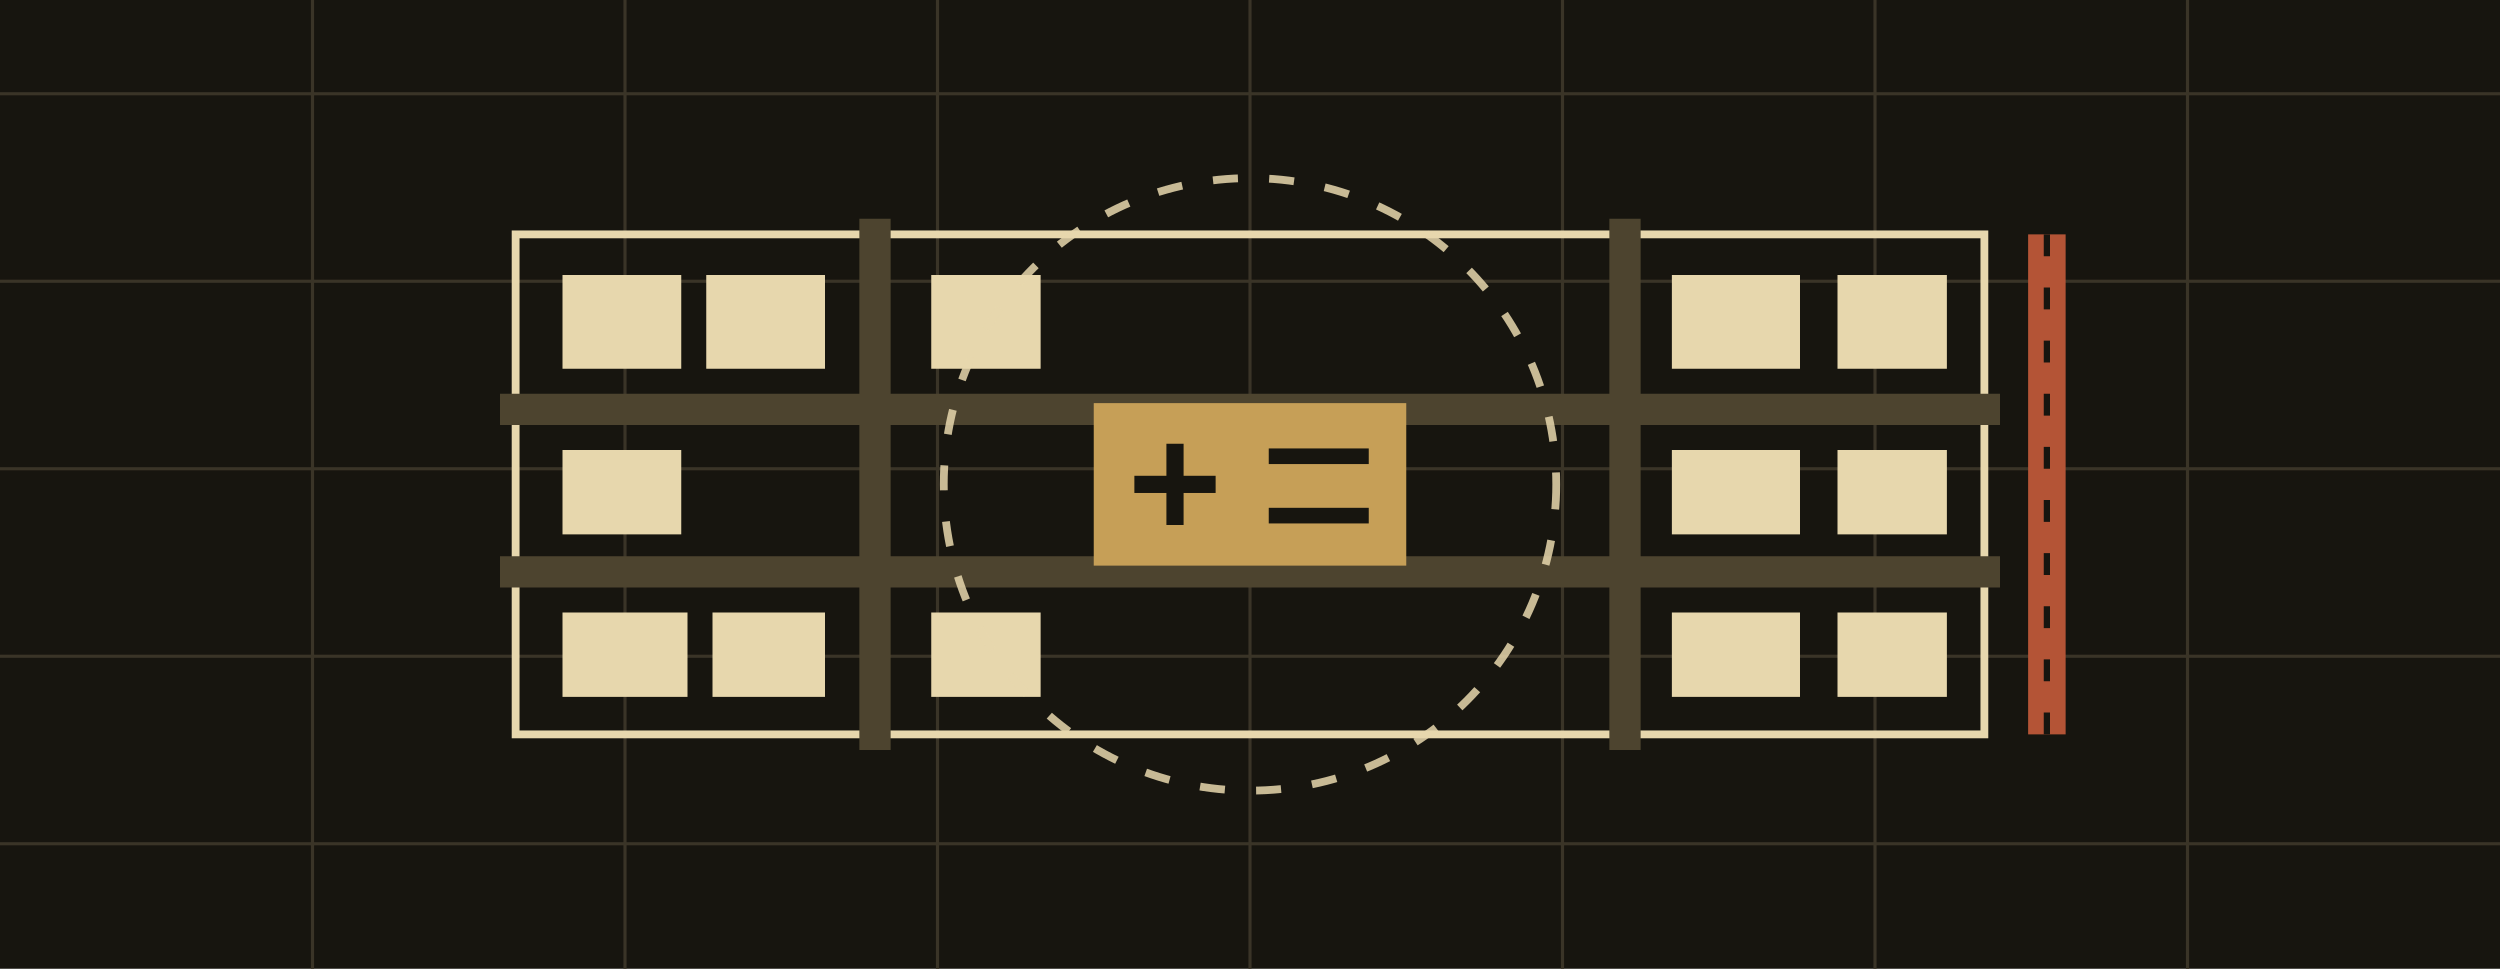
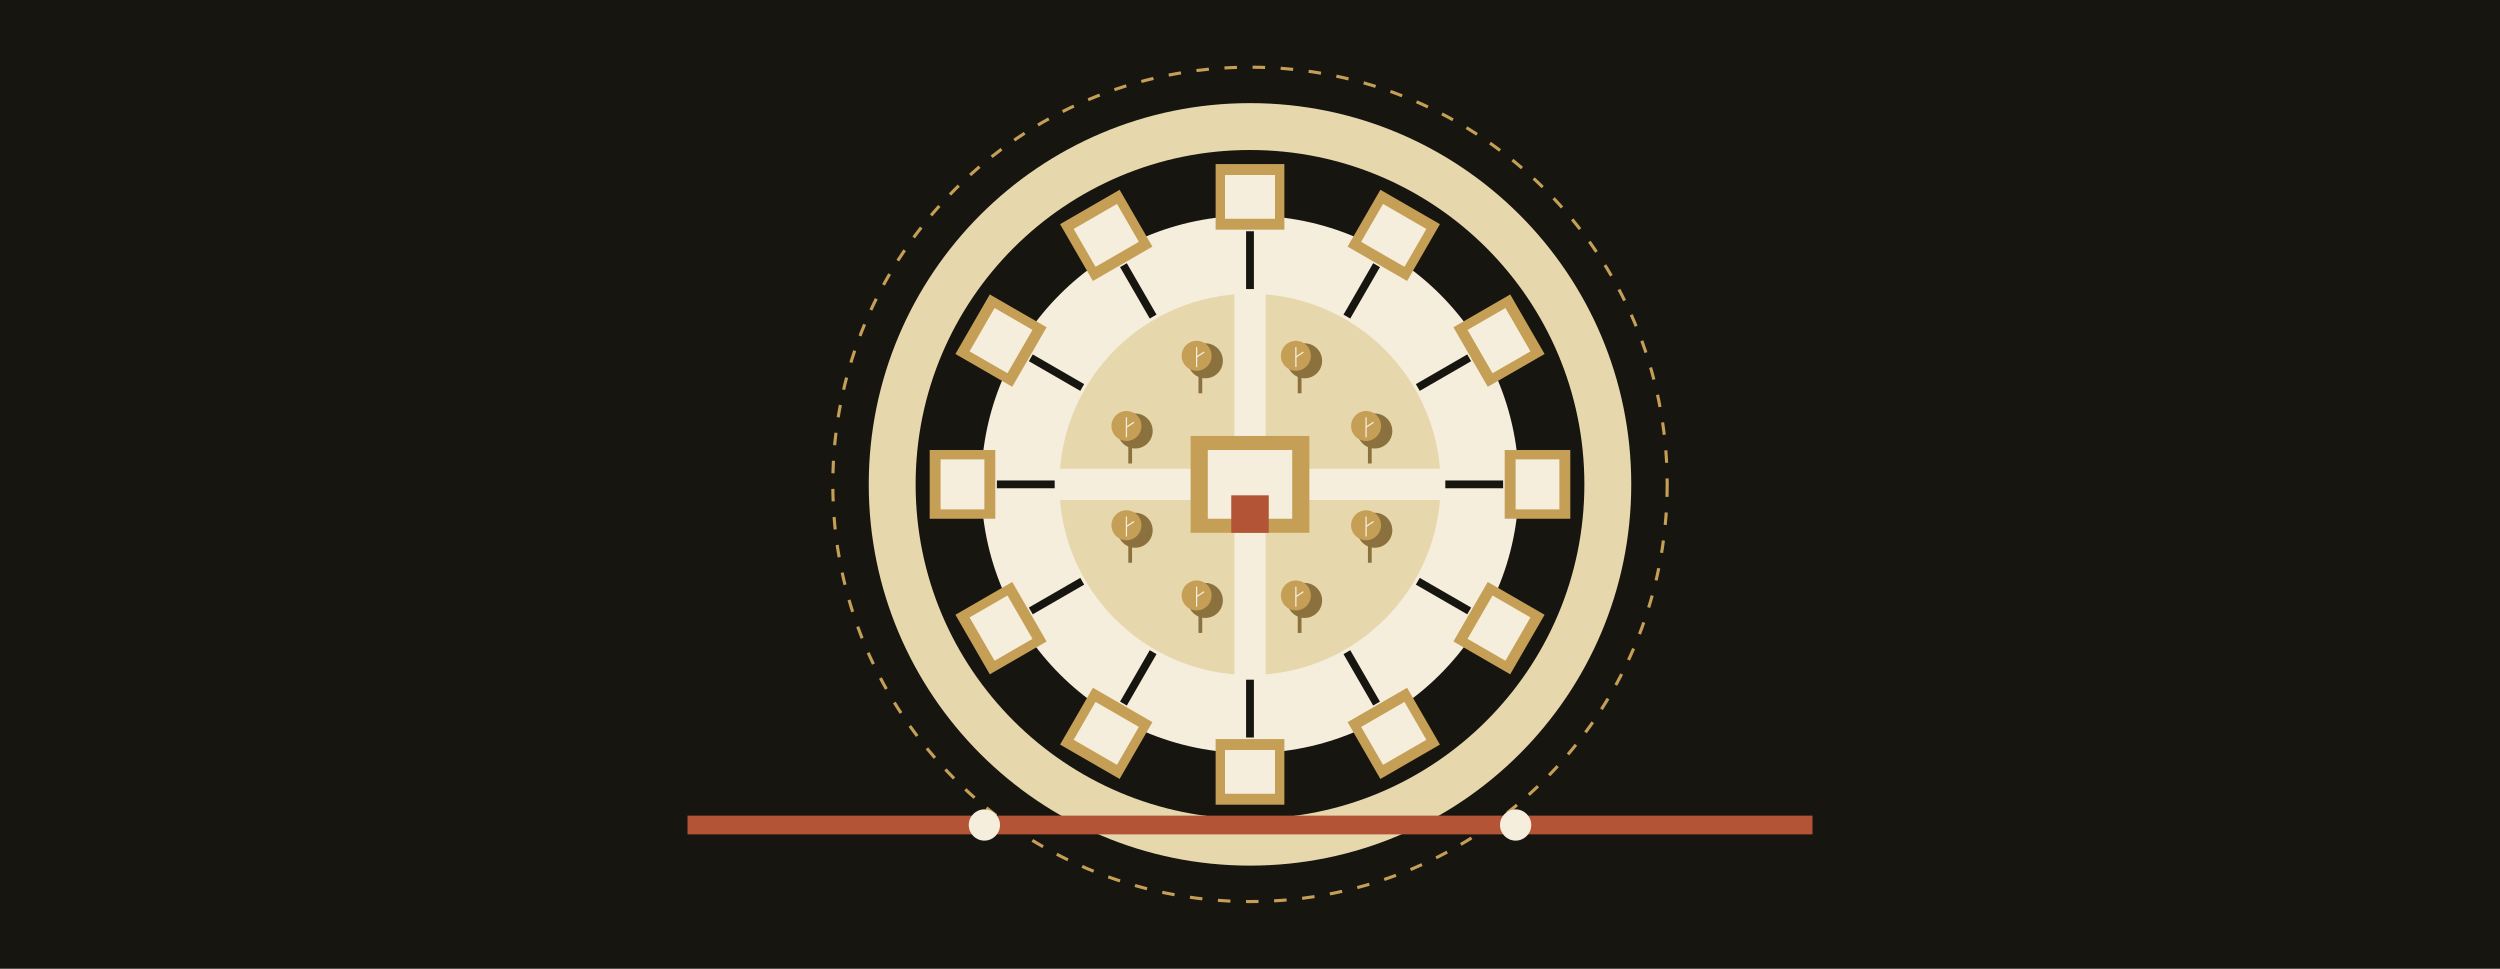
<svg xmlns="http://www.w3.org/2000/svg" viewBox="0 0 1600 620" role="img" aria-labelledby="title desc">
-   <rect width="1600" height="620" fill="#17150f" />
-   <g stroke="#3a3427" stroke-width="2">
-     <path d="M0 60h1600M0 180h1600M0 300h1600M0 420h1600M0 540h1600M200 0v620M400 0v620M600 0v620M800 0v620M1000 0v620M1200 0v620M1400 0v620" />
+   <rect x="0" y="0" width="1600" height="620" fill="#17150f" />
+   <g transform="translate(800 310)">
+     <circle cx="0" cy="0" r="244" fill="#e7d7ad" />
+     <circle cx="0" cy="0" r="214" fill="#17150f" />
+     <circle cx="0" cy="0" r="172" fill="#f6eedd" />
+     <circle cx="0" cy="0" r="122" fill="#e7d7ad" />
+     <g transform="rotate(0)">
+       <rect x="-22" y="-205" width="44" height="42" fill="#c69f57" />
+       <rect x="-16" y="-198" width="32" height="28" fill="#f6eedd" />
+       <path d="M0 -162L0 -124" fill="none" stroke="#17150f" stroke-width="5" />
+     </g>
+     <g transform="rotate(30)">
+       <rect x="-22" y="-205" width="44" height="42" fill="#c69f57" />
+       <rect x="-16" y="-198" width="32" height="28" fill="#f6eedd" />
+       <path d="M0 -162L0 -124" fill="none" stroke="#17150f" stroke-width="5" />
+     </g>
+     <g transform="rotate(60)">
+       <rect x="-22" y="-205" width="44" height="42" fill="#c69f57" />
+       <rect x="-16" y="-198" width="32" height="28" fill="#f6eedd" />
+       <path d="M0 -162L0 -124" fill="none" stroke="#17150f" stroke-width="5" />
+     </g>
+     <g transform="rotate(90)">
+       <rect x="-22" y="-205" width="44" height="42" fill="#c69f57" />
+       <rect x="-16" y="-198" width="32" height="28" fill="#f6eedd" />
+       <path d="M0 -162L0 -124" fill="none" stroke="#17150f" stroke-width="5" />
+     </g>
+     <g transform="rotate(120)">
+       <rect x="-22" y="-205" width="44" height="42" fill="#c69f57" />
+       <rect x="-16" y="-198" width="32" height="28" fill="#f6eedd" />
+       <path d="M0 -162L0 -124" fill="none" stroke="#17150f" stroke-width="5" />
+     </g>
+     <g transform="rotate(150)">
+       <rect x="-22" y="-205" width="44" height="42" fill="#c69f57" />
+       <rect x="-16" y="-198" width="32" height="28" fill="#f6eedd" />
+       <path d="M0 -162L0 -124" fill="none" stroke="#17150f" stroke-width="5" />
+     </g>
+     <g transform="rotate(180)">
+       <rect x="-22" y="-205" width="44" height="42" fill="#c69f57" />
+       <rect x="-16" y="-198" width="32" height="28" fill="#f6eedd" />
+       <path d="M0 -162L0 -124" fill="none" stroke="#17150f" stroke-width="5" />
+     </g>
+     <g transform="rotate(210)">
+       <rect x="-22" y="-205" width="44" height="42" fill="#c69f57" />
+       <rect x="-16" y="-198" width="32" height="28" fill="#f6eedd" />
+       <path d="M0 -162L0 -124" fill="none" stroke="#17150f" stroke-width="5" />
+     </g>
+     <g transform="rotate(240)">
+       <rect x="-22" y="-205" width="44" height="42" fill="#c69f57" />
+       <rect x="-16" y="-198" width="32" height="28" fill="#f6eedd" />
+       <path d="M0 -162L0 -124" fill="none" stroke="#17150f" stroke-width="5" />
+     </g>
+     <g transform="rotate(270)">
+       <rect x="-22" y="-205" width="44" height="42" fill="#c69f57" />
+       <rect x="-16" y="-198" width="32" height="28" fill="#f6eedd" />
+       <path d="M0 -162L0 -124" fill="none" stroke="#17150f" stroke-width="5" />
+     </g>
+     <g transform="rotate(300)">
+       <rect x="-22" y="-205" width="44" height="42" fill="#c69f57" />
+       <rect x="-16" y="-198" width="32" height="28" fill="#f6eedd" />
+       <path d="M0 -162L0 -124" fill="none" stroke="#17150f" stroke-width="5" />
+     </g>
+     <g transform="rotate(330)">
+       <rect x="-22" y="-205" width="44" height="42" fill="#c69f57" />
+       <rect x="-16" y="-198" width="32" height="28" fill="#f6eedd" />
+       <path d="M0 -162L0 -124" fill="none" stroke="#17150f" stroke-width="5" />
+     </g>
+     <path d="M-125 0H125M0-125V125" fill="none" stroke="#f6eedd" stroke-width="20" />
+     <g transform="translate(76.682 31.76272) scale(0.8)">
+       <path d="M0 0v23" fill="none" stroke="#8b713e" stroke-width="3" />
+       <circle cx="4" cy="-3" r="14" fill="#8b713e" />
+       <circle cx="-3" cy="-7" r="12" fill="#c69f57" />
+       <path d="M-3 -14v16m0-8 6-4" fill="none" stroke="#f6eedd" stroke-width="1" />
+     </g>
+     <g transform="translate(31.76272 76.682) scale(0.8)">
+       <path d="M0 0v23" fill="none" stroke="#8b713e" stroke-width="3" />
+       <circle cx="4" cy="-3" r="14" fill="#8b713e" />
+       <circle cx="-3" cy="-7" r="12" fill="#c69f57" />
+       <path d="M-3 -14v16m0-8 6-4" fill="none" stroke="#f6eedd" stroke-width="1" />
+     </g>
+     <g transform="translate(-31.76272 76.682) scale(0.8)">
+       <path d="M0 0v23" fill="none" stroke="#8b713e" stroke-width="3" />
+       <circle cx="4" cy="-3" r="14" fill="#8b713e" />
+       <circle cx="-3" cy="-7" r="12" fill="#c69f57" />
+       <path d="M-3 -14v16m0-8 6-4" fill="none" stroke="#f6eedd" stroke-width="1" />
+     </g>
+     <g transform="translate(-76.682 31.76272) scale(0.8)">
+       <path d="M0 0v23" fill="none" stroke="#8b713e" stroke-width="3" />
+       <circle cx="4" cy="-3" r="14" fill="#8b713e" />
+       <circle cx="-3" cy="-7" r="12" fill="#c69f57" />
+       <path d="M-3 -14v16m0-8 6-4" fill="none" stroke="#f6eedd" stroke-width="1" />
+     </g>
+     <g transform="translate(-76.682 -31.76272) scale(0.8)">
+       <path d="M0 0v23" fill="none" stroke="#8b713e" stroke-width="3" />
+       <circle cx="4" cy="-3" r="14" fill="#8b713e" />
+       <circle cx="-3" cy="-7" r="12" fill="#c69f57" />
+       <path d="M-3 -14v16m0-8 6-4" fill="none" stroke="#f6eedd" stroke-width="1" />
+     </g>
+     <g transform="translate(-31.76272 -76.682) scale(0.8)">
+       <path d="M0 0v23" fill="none" stroke="#8b713e" stroke-width="3" />
+       <circle cx="4" cy="-3" r="14" fill="#8b713e" />
+       <circle cx="-3" cy="-7" r="12" fill="#c69f57" />
+       <path d="M-3 -14v16m0-8 6-4" fill="none" stroke="#f6eedd" stroke-width="1" />
+     </g>
+     <g transform="translate(31.76272 -76.682) scale(0.8)">
+       <path d="M0 0v23" fill="none" stroke="#8b713e" stroke-width="3" />
+       <circle cx="4" cy="-3" r="14" fill="#8b713e" />
+       <circle cx="-3" cy="-7" r="12" fill="#c69f57" />
+       <path d="M-3 -14v16m0-8 6-4" fill="none" stroke="#f6eedd" stroke-width="1" />
+     </g>
+     <g transform="translate(76.682 -31.76272) scale(0.8)">
+       <path d="M0 0v23" fill="none" stroke="#8b713e" stroke-width="3" />
+       <circle cx="4" cy="-3" r="14" fill="#8b713e" />
+       <circle cx="-3" cy="-7" r="12" fill="#c69f57" />
+       <path d="M-3 -14v16m0-8 6-4" fill="none" stroke="#f6eedd" stroke-width="1" />
+     </g>
+     <rect x="-38" y="-31" width="76" height="62" fill="#c69f57" />
+     <rect x="-27" y="-22" width="54" height="44" fill="#f6eedd" />
+     <rect x="-12" y="7" width="24" height="24" fill="#b45436" />
+     <circle cx="0" cy="0" r="267" fill="none" stroke="#c69f57" stroke-width="2" stroke-dasharray="8 10" />
+     <path d="M-360 218H360" fill="none" stroke="#b45436" stroke-width="12" />
+     <circle cx="-170" cy="218" r="10" fill="#f6eedd" />
+     <circle cx="170" cy="218" r="10" fill="#f6eedd" />
  </g>
-   <rect x="330" y="150" width="940" height="320" fill="none" stroke="#e7d7ad" stroke-width="5" />
-   <g stroke="#4d442f" stroke-width="20" stroke-linecap="square">
-     <path d="M330 262h940M330 366h940M560 150v320M1040 150v320" />
-   </g>
-   <g fill="#e7d7ad">
-     <rect x="360" y="176" width="76" height="60" />
-     <rect x="452" y="176" width="76" height="60" />
-     <rect x="596" y="176" width="70" height="60" />
-     <rect x="1070" y="176" width="82" height="60" />
-     <rect x="1176" y="176" width="70" height="60" />
-     <rect x="360" y="288" width="76" height="54" />
-     <rect x="1070" y="288" width="82" height="54" />
-     <rect x="1176" y="288" width="70" height="54" />
-     <rect x="360" y="392" width="80" height="54" />
-     <rect x="456" y="392" width="72" height="54" />
-     <rect x="596" y="392" width="70" height="54" />
-     <rect x="1070" y="392" width="82" height="54" />
-     <rect x="1176" y="392" width="70" height="54" />
-   </g>
-   <circle cx="800" cy="310" r="196" fill="none" stroke="#e7d7ad" stroke-width="5" stroke-dasharray="16 20" opacity="0.85" />
-   <rect x="700" y="258" width="200" height="104" fill="#c69f57" />
-   <path d="M726 310h52m-26-26v52" stroke="#17150f" stroke-width="11" fill="none" />
-   <path d="M812 292h64M812 330h64" stroke="#17150f" stroke-width="10" />
-   <path d="M1310 150v320" stroke="#b45436" stroke-width="24" />
-   <path d="M1310 150v320" stroke="#17150f" stroke-width="4" stroke-dasharray="14 20" />
</svg>
